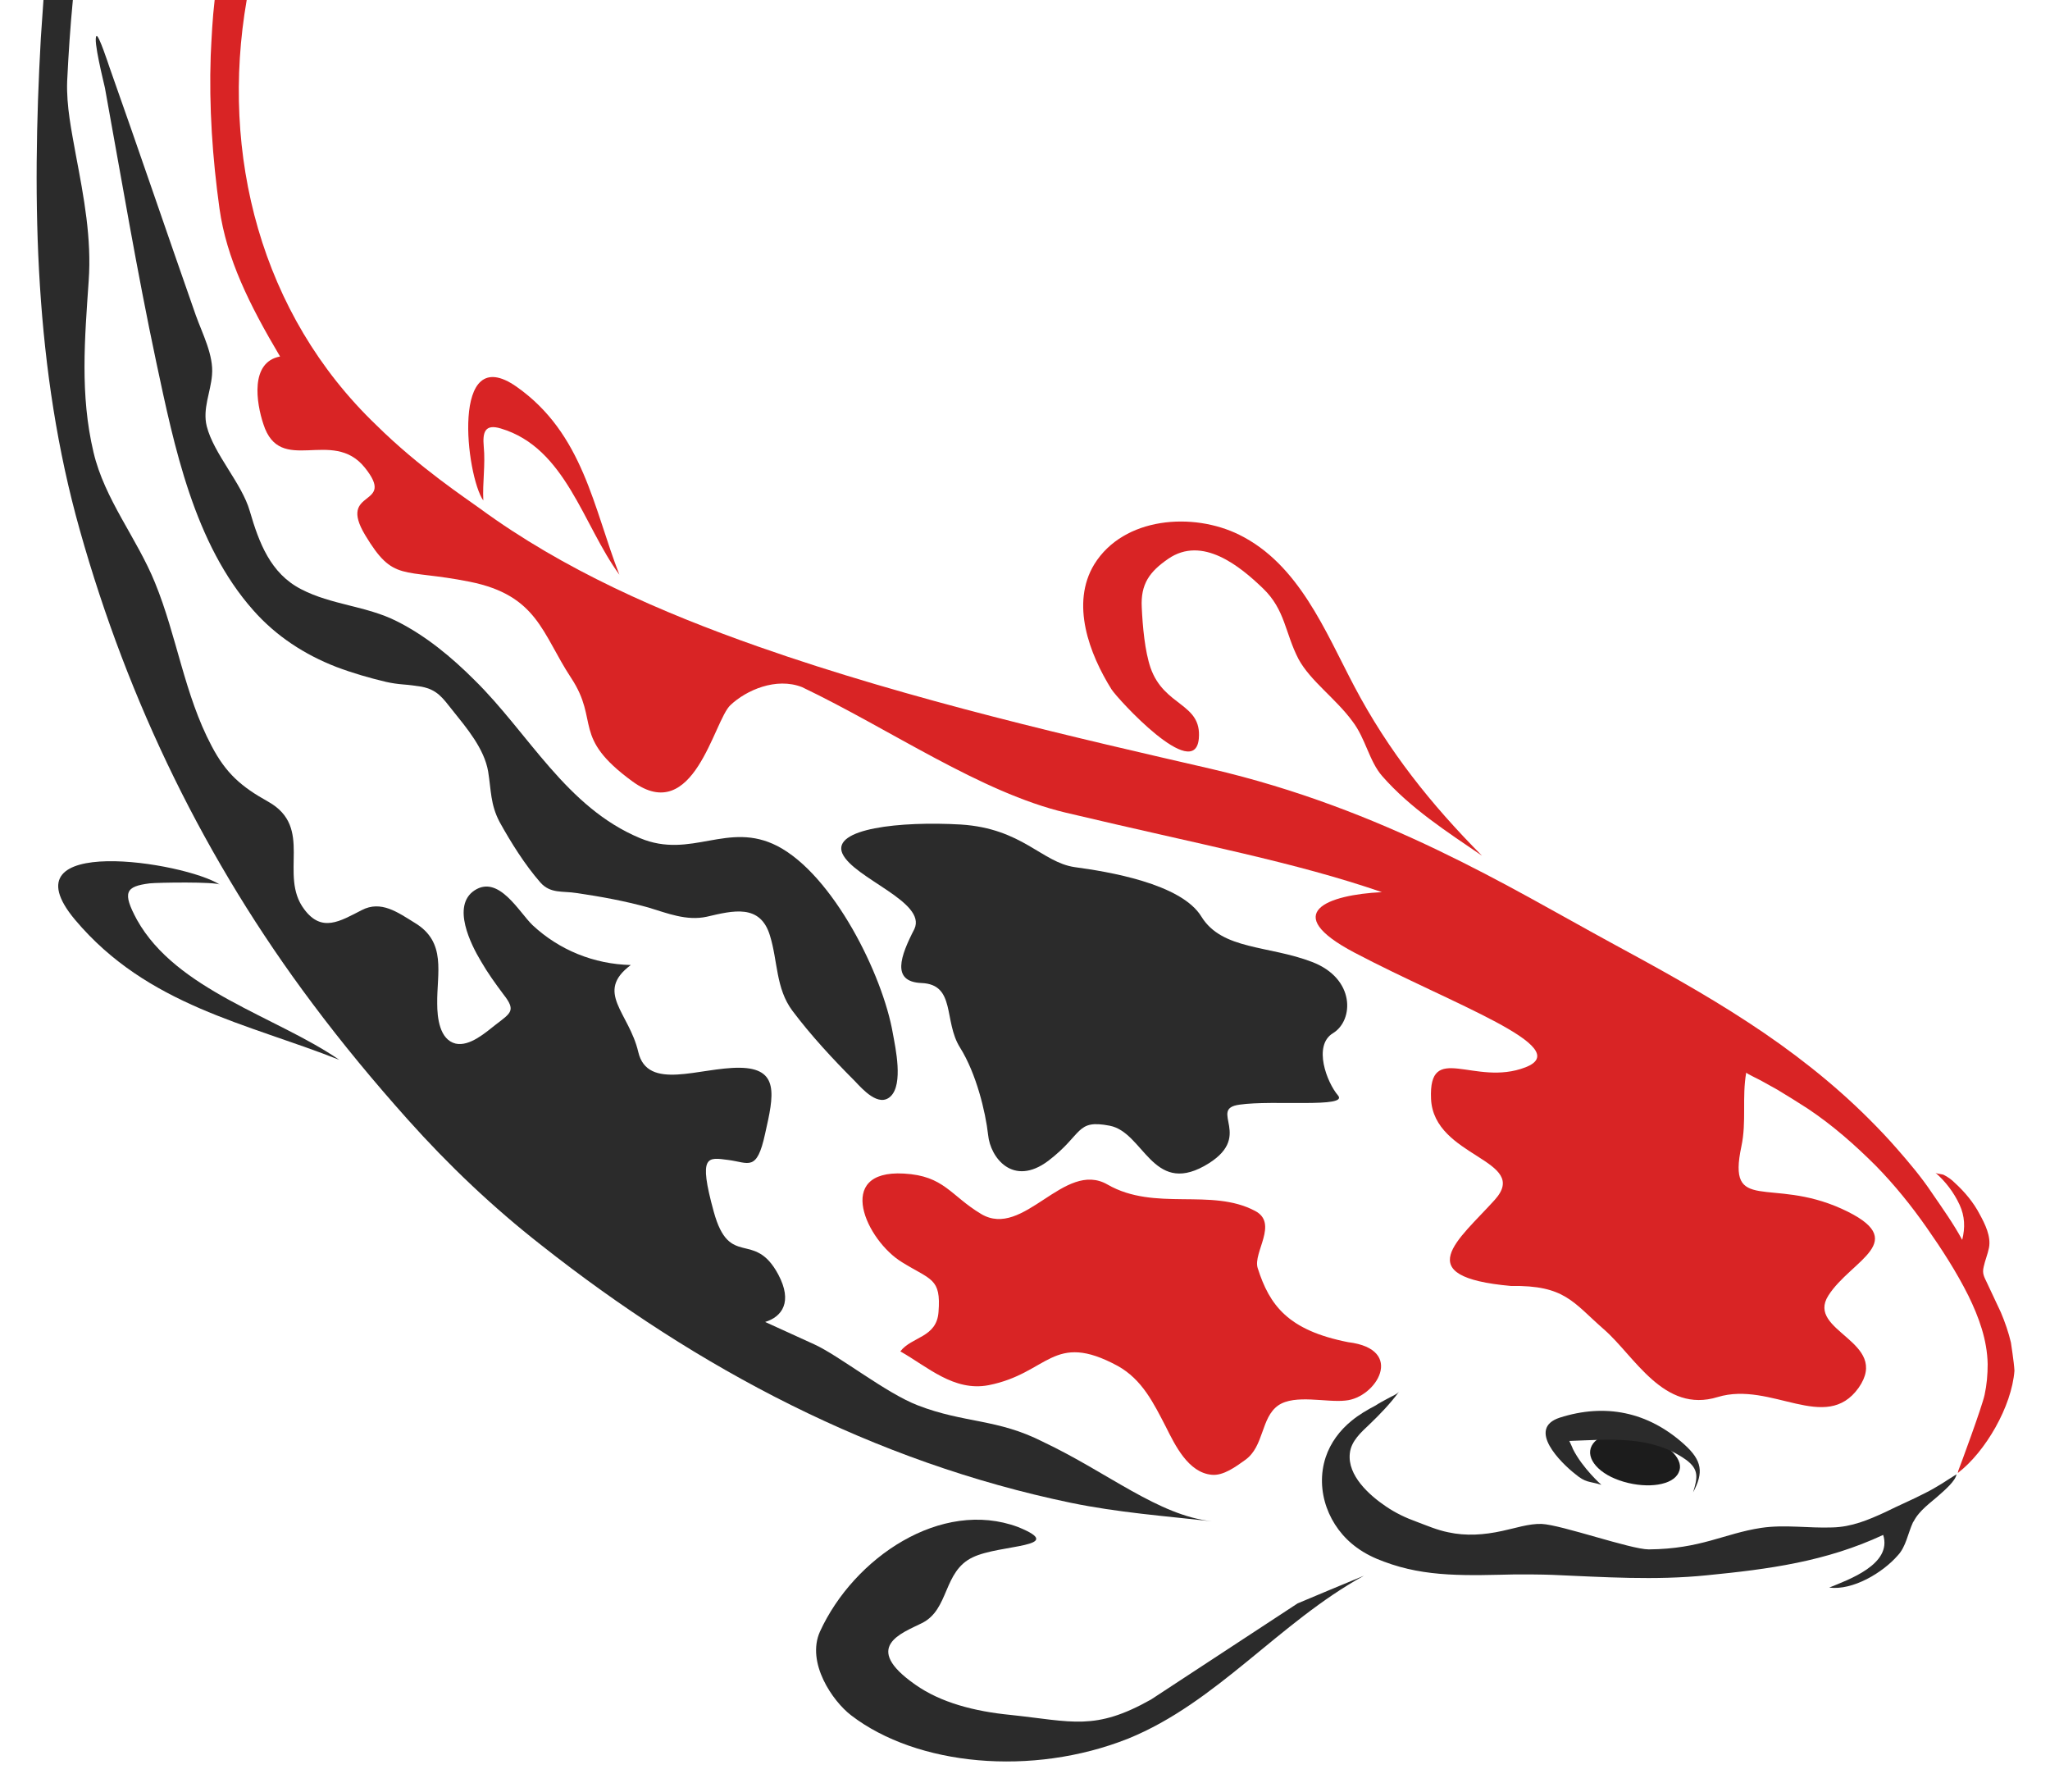
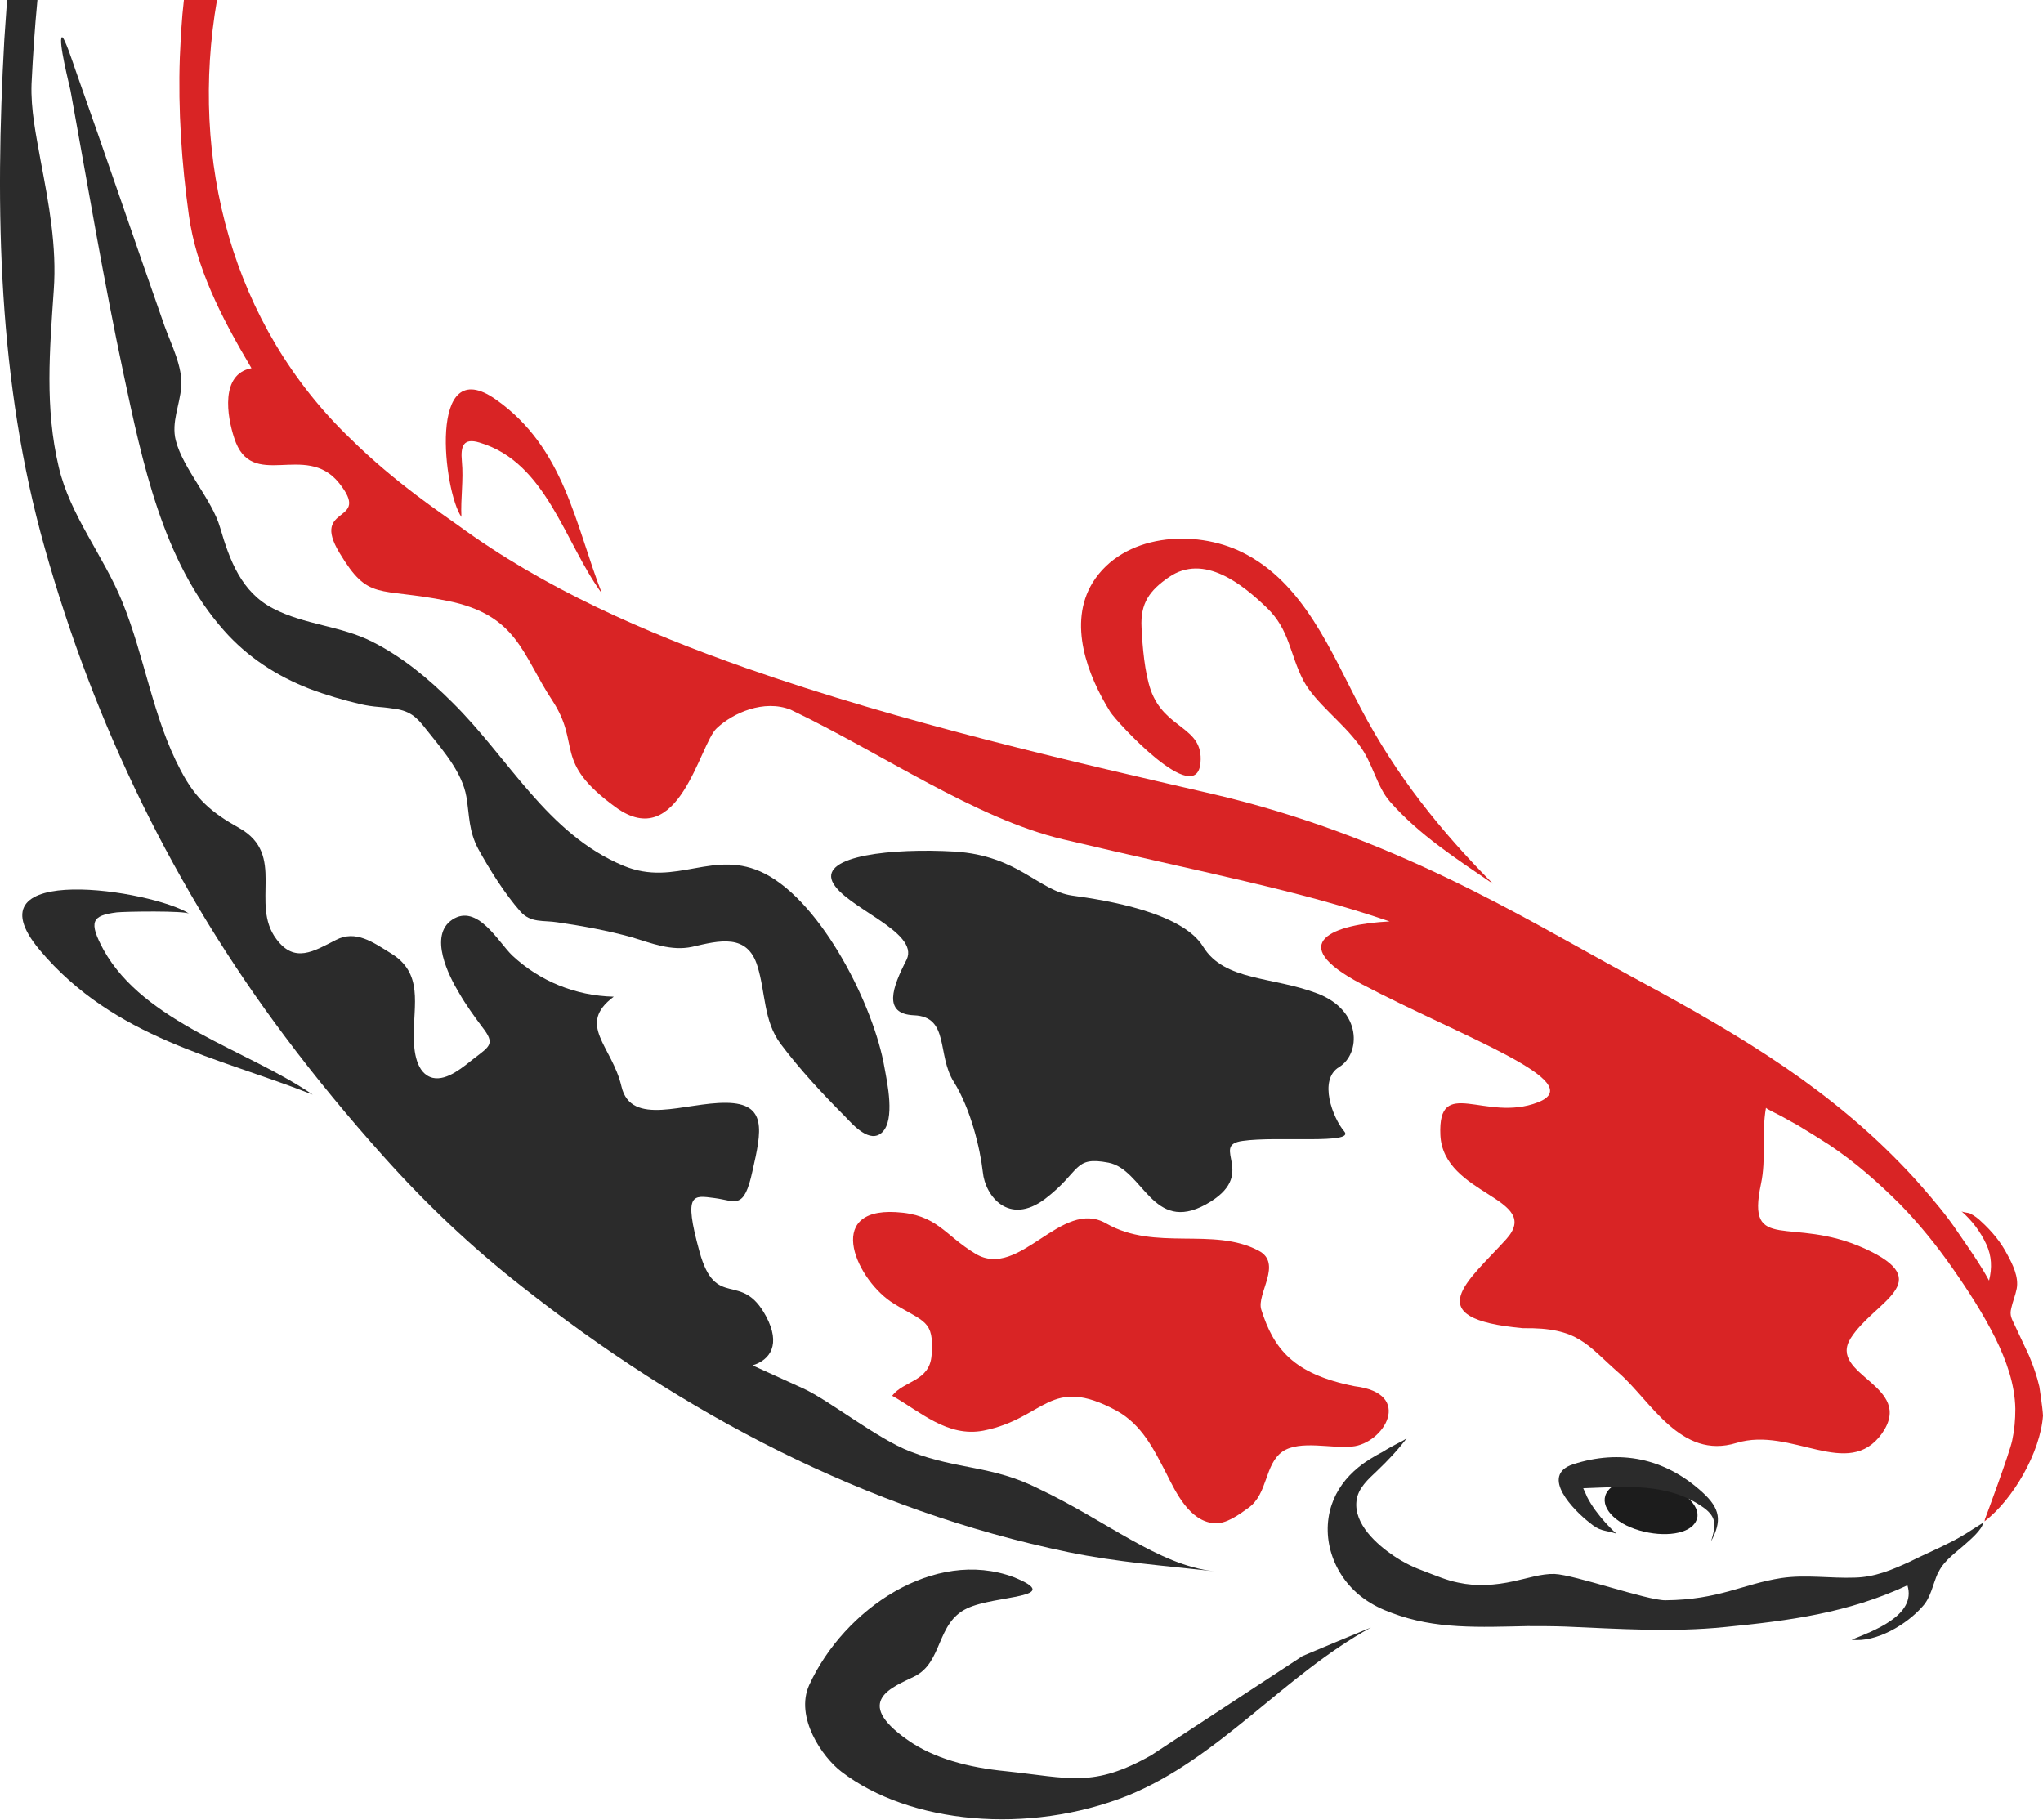
- <svg xmlns="http://www.w3.org/2000/svg" version="1.1" id="Layer_1" x="0px" y="0px" width="467px" height="408px" viewBox="0 0 467 408" enable-background="new 0 0 467 408" xml:space="preserve">
-   <path fill-rule="evenodd" clip-rule="evenodd" fill="#1C1C1C" d="M362.6,329.3c1.5-2.9,6.8-3.7,12.3-2c5.5,1.7,8.9,5.4,7.5,8.1  c-1.3,2.9-7,3.7-12.5,2.1C364.3,335.9,361.1,332.2,362.6,329.3z" />
+ <svg xmlns="http://www.w3.org/2000/svg" version="1.1" id="Layer_1" x="0px" y="0px" width="450.557px" height="401.206px" viewBox="8.344 0 450.557 401.206" enable-background="new 8.344 0 450.557 401.206" xml:space="preserve">
+   <path fill="#1C1C1C" d="M362.6,329.3c1.5-2.899,6.801-3.7,12.301-2s8.899,5.4,7.5,8.101c-1.301,2.899-7,3.699-12.5,2.1  C364.3,335.9,361.1,332.2,362.6,329.3z" />
  <g>
-     <path fill="#2B2B2B" d="M385.7,339.9c1-3.3,1.4-5.2-1.6-7.4c-8-5.7-17.6-4.6-26.6-4.3c0,0,0.8,1.7,0.8,1.8c2.2,4.4,6.5,8.2,6.5,8.2   c-2.9-0.9-3.5-0.4-6-2.5c-3.2-2.5-11.1-10.3-3.5-12.8c10.3-3.3,20.1-1.4,28.4,6.1C387.8,332.7,388.1,335.4,385.7,339.9z" />
+     <path fill="#2B2B2B" d="M385.7,339.9c1-3.301,1.399-5.2-1.601-7.4c-8-5.7-17.6-4.6-26.6-4.3c0,0,0.8,1.7,0.8,1.8   c2.2,4.4,6.5,8.2,6.5,8.2c-2.899-0.9-3.5-0.4-6-2.5c-3.2-2.5-11.1-10.3-3.5-12.8c10.3-3.301,20.101-1.4,28.4,6.1   C387.8,332.7,388.1,335.4,385.7,339.9z" />
  </g>
-   <path fill-rule="evenodd" clip-rule="evenodd" fill="#2B2B2B" d="M209.9,223.9c7.9,0.3,5,8.7,8.8,14.7c3.7,5.9,5.8,14.6,6.4,19.9  c0.5,5.2,5.7,11.9,13.7,5.9c8-6.1,6.2-9.5,14-8c7.7,1.5,9.7,15.7,21.5,9.2c11.9-6.6,0.6-13,8.1-14c7.6-1.1,24.9,0.8,22.4-2.1  c-2.5-2.9-5.8-11.4-1.1-14.2c4.7-2.9,5.1-12.4-4.8-16.2c-9.9-3.8-20.5-2.7-25.2-10.3c-4.6-7.6-21.5-10.3-28.9-11.3  c-7.5-1.1-11.9-8.8-25.9-9.7c-13.8-0.8-29.5,0.9-27,6.6c2.6,5.7,19.3,11,16.4,17.2C205.1,217.8,203,223.6,209.9,223.9z" />
-   <path fill-rule="evenodd" clip-rule="evenodd" fill="#2B2B2B" d="M91.9,155.9c-1.3-0.1-2.7-0.3-4-0.6c-3.8-0.9-7.6-2-11.3-3.4  c-7.2-2.8-13.7-7-18.9-12.9c-13.5-15.2-18-37.3-22.1-56.5C31.2,61.8,27.7,40.9,23.9,20c-0.2-1-2.8-11.2-1.9-11.8  c0.5-0.3,2.7,6.4,2.9,7C31.6,34.1,38,53,44.6,71.8c1.5,4.2,4.1,9.1,3.7,13.6c-0.3,3.9-2.2,7.7-1.2,11.7c1.6,6.3,8,13,9.8,19.3  c2.1,7.2,4.7,14.2,11.7,17.8c6.9,3.6,14.9,3.8,21.8,7.3c6.6,3.3,12.5,8.2,17.7,13.4c12.4,12.2,20.9,29,37.7,36  c11.7,4.9,20-4,31.3,1.8c12.7,6.6,24,29.3,26.3,42.7c0.6,3.3,2.4,11.5-0.5,14.3c-2.7,2.6-6.4-1.6-8.2-3.5c-4.9-4.9-10-10.4-14.2-16  c-3.8-5.1-3.3-11.3-5.1-17.1c-2.2-7.3-8.4-5.7-14.4-4.3c-4.6,1-9-0.8-13.3-2.1c-5.4-1.5-10.9-2.5-16.4-3.3c-3.1-0.5-5.9,0.2-8.2-2.4  c-3.5-4-6.7-9.1-9.3-13.8c-2.1-4-1.9-7.2-2.6-11.5c-0.9-5.2-4.9-9.9-8.1-13.9c-2.3-2.9-3.5-4.7-7.1-5.4  C94.7,156.2,93.3,156,91.9,155.9z" />
-   <path fill-rule="evenodd" clip-rule="evenodd" fill="#2B2B2B" d="M310.7,358.9c-19.3,10.6-33.5,28.9-53.7,37.1  c-21.9,8.7-48.1,6.2-63.1-5.3c-4.2-3.2-10.3-12-7.1-19.1c7.7-16.8,27.6-30.3,45.1-23.8c11.6,4.7-4.1,3.9-10.3,6.9  c-6.8,3.2-5.3,11.9-11.6,15c-4.6,2.3-13.8,5.4-1.5,14c5.8,4.1,13.5,6.1,21.7,6.9c14.1,1.5,19.2,3.7,32-3.5  c11.1-7.3,22.3-14.6,33.4-21.9C300.6,363.1,305.6,361,310.7,358.9z" />
-   <path fill-rule="evenodd" clip-rule="evenodd" fill="#D92425" d="M337.6,194.9c-7.9-5.4-16.3-10.8-22.7-18.1  c-3-3.4-3.8-8.6-6.8-12.5c-3.8-5.2-9.6-9.2-12.3-14.2c-3.1-6-3-11.2-8.1-16.1c-5.2-5-13.8-12.1-21.6-6.7c-4.2,2.9-6.3,5.7-6,11.1  c0.2,4.3,0.7,9.9,2,13.7c3.1,8.9,11.7,8,11,16.1c-0.9,10.2-18.5-9-19.9-11.2c-5-8-9.4-19.5-3.9-28.5c6.7-10.8,22.5-11.9,33-6.7  c13.6,6.7,19.6,22,26.2,34.5C316.3,171.1,326,183.2,337.6,194.9z" />
-   <path fill-rule="evenodd" clip-rule="evenodd" fill="#2B2B2B" d="M435.8,346.7c0,0,0-0.1,0.1-0.1c1.3-2.6,3.9-4.3,6-6.2  c1-0.9,3.6-3.1,3.8-4.6c-0.6,0.4-2.9,1.8-3.3,2.1c-1.3,0.8-2.5,1.5-3.9,2.2c-2.9,1.5-6,2.8-9,4.3c-3.9,1.8-7.7,3.4-12.1,3.5  c-5.4,0.2-10.8-0.7-16.2,0.1c-8.5,1.3-13.7,4.8-25.6,4.9c-4.1,0-19.9-5.6-24.4-5.8c-2.9-0.1-6.1,1-9,1.6c-4.1,0.9-8.2,1.2-12.3,0.3  c-2.5-0.5-4.8-1.5-7.2-2.4c-2.5-0.9-4.8-2-7-3.5c-3.7-2.5-8.8-7-8.2-12.1c0.3-2.8,2.6-4.8,4.5-6.6c2.4-2.3,4.7-4.7,6.7-7.4  c-0.5,0.6-1.8,1.1-2.5,1.5c-0.9,0.5-1.9,1-2.8,1.6c-1.9,1-3.8,2.1-5.5,3.5c-2.7,2.2-4.8,5-5.9,8.3c-2.5,7.6,0.7,16,7.1,20.6  c1.9,1.4,4,2.4,6.2,3.2c4.8,1.8,9.5,2.6,14.6,2.9c5.1,0.3,10.2,0.1,15.3,0c2.8,0,5.6,0,8.4,0.1c11.8,0.5,23.4,1.3,35.2,0.1  c14.2-1.4,27.1-3.1,40.2-9.2c2.1,6.7-7.9,10.2-12.3,12c5.4,0.7,12.2-3.4,15.6-7.3C434.2,352.3,434.6,349.3,435.8,346.7z" />
-   <path fill-rule="evenodd" clip-rule="evenodd" fill="#D92425" d="M307.1,305.7c-13.7-2.7-17.9-8.4-20.6-16.9  c-1.1-3.5,4.8-10.2-0.6-13c-10-5.3-22.8,0.2-33.6-6c-9.9-5.7-19.1,12.5-28.8,6.7c-7-4.2-8.4-8.7-17.6-9.2c-16-0.9-8.5,15.3-0.4,20.2  c6.6,4.1,8.9,3.6,8.3,11.3c-0.4,5.9-6.1,5.6-8.7,9c6.2,3.5,12.2,9.2,20.1,7.7c13.7-2.7,14.6-12.4,29.4-4.4c5.6,3.1,8.2,8.5,11,13.9  c2.1,4.2,5.1,10.4,10.4,10.9c2.7,0.3,5.6-1.9,7.7-3.4c4.3-3.1,3.5-9.6,7.5-12.4c3.8-2.6,11-0.6,15.3-1.1  C313.5,318.4,320.3,307.3,307.1,305.7z" />
-   <path fill-rule="evenodd" clip-rule="evenodd" fill="#2B2B2B" d="M77.3,241.4c-20.9-8.3-43.7-12.3-60.2-31.9  c-16.5-19.7,25-13.2,33-8c-1-0.7-14.1-0.5-16-0.3c-5.5,0.7-6.3,2-2.9,8.3C40.2,225.6,62.9,231.5,77.3,241.4z" />
-   <path fill-rule="evenodd" clip-rule="evenodd" fill="#D92425" d="M141.1,130.9c-5.9-15.1-8.2-32.1-23.4-42.8  c-15.2-10.7-11.5,20.4-7.6,25.9c-0.2-4.1,0.5-8.1,0.1-12.3c-0.3-3.3,0.3-5.2,3.9-4.1C128.9,102,132.8,119.6,141.1,130.9z" />
-   <path fill-rule="evenodd" clip-rule="evenodd" fill="#D92425" d="M458.1,305.8c-0.5-2.2-1.4-4.8-2.3-6.9c-1-2.2-2.1-4.4-3.1-6.6  c-0.7-1.5-1.2-2.2-0.8-3.8c0.3-1.4,0.9-2.8,1.2-4.3c0.5-2.6-0.9-5.4-2.1-7.6c-1.4-2.7-3.4-5.1-5.7-7.2c-0.7-0.7-1.5-1.3-2.5-1.8  c-0.4-0.2-1.5-0.2-1.9-0.5c2.3,2,4.2,4.5,5.5,7.3c1.2,2.6,1.3,5.2,0.6,8c-2-3.7-4.5-7.2-6.9-10.7c-2.4-3.6-5.2-6.9-8-10.1  c-2-2.3-4.1-4.5-6.3-6.7c-8.3-8.3-17.7-15.6-27.5-22c-10.2-6.7-21-12.6-31.7-18.4c-22.6-12.3-51.3-30.2-90.8-39.4  c-29.5-6.8-68.3-15.6-103-27.8c-22.2-7.8-44.4-17.5-63.5-31.5c-3-2.2-13.8-9.3-23.6-19C59.4,71.6,50.1,35.1,56.2,0h-7.3  c-0.5,4.2-0.7,8.5-0.9,12.7c-0.4,11.6,0.4,23.3,2,34.8c1.6,11.4,6.8,21.9,13.8,33.7c-6.9,1.3-5.4,10.6-3.8,15.4  c3.8,11.9,15.7,0.7,23.1,9.9c7.4,9.2-6.4,4.6,0.1,15.4c6.5,10.8,8.3,7.5,23.8,10.6c15.5,3.1,16.5,11.9,23.1,21.9  c6.6,10,0,13.4,14,23.6c14,10.2,18.5-13.9,22.3-17.4c3.6-3.4,10.4-6.4,16.3-4.1c20.1,9.6,40.7,24,60.1,28.6  c31.6,7.5,51.9,11.2,72,18.1c-12.3,0.6-23.5,4.7-6.2,13.8c22.2,11.7,50.5,21.6,38.9,26.1c-11.6,4.5-22.1-6.1-21.5,7.2  c0.6,13.4,22.8,13.8,14.5,23c-8.3,9.2-19.7,17.5,3.7,19.6c12.3-0.2,14.1,3.7,21.2,9.9c7,6.1,13.6,19.2,25.9,15.4  c12.2-3.7,24.6,8.4,32.1-2.1c7.4-10.6-12.1-12.8-6.9-21c5.2-8.2,19.3-12.4,3-19.8c-16.2-7.3-26.1,1.3-22.8-14.2  c1.2-5.6,0.1-11.2,1.1-16.8c0,0.2,3.2,1.7,3.5,1.9c1.2,0.7,2.4,1.3,3.6,2c2.3,1.4,4.6,2.8,6.9,4.3c5.7,3.8,10.8,8.3,15.6,13.1  c4.2,4.3,8,9,11.5,14c3.5,5,6.8,10.1,9.5,15.5c2.4,4.9,4.3,10.1,4.4,15.6c0,2.4-0.2,4.7-0.7,7c-0.6,2.8-5.6,16.3-6,17.3  c0,0.1-0.1,0.5-0.1,0.5c6.3-4.8,12.3-15.2,12.9-23.3C458.8,310.2,458.1,305.9,458.1,305.8z" />
-   <path fill-rule="evenodd" clip-rule="evenodd" fill="#2B2B2B" d="M237.6,328.4c-10.4-5.3-17.9-4.2-28.5-8.3  c-7.3-2.8-17.9-11.3-23.6-13.9c-3.7-1.7-7.5-3.4-11.2-5.1c3.9-1.2,6.3-4.6,3-10.8c-5.5-10.3-11.1-1.2-14.7-14.3  c-3.6-13.1-1.4-12.4,3.3-11.8c4.7,0.6,6.5,2.8,8.4-6c2-8.8,3.3-14.9-5.8-15c-9.1-0.1-21,5.4-23.1-3.6c-2.1-9-10-13.6-1.7-19.8  c-8.4-0.2-16.3-3.4-22.4-9.1c-3.1-3-7.7-11.5-13.2-7.9c-5.3,3.5-0.8,12.4,1.5,16.2c1.5,2.6,3.3,5.1,5.1,7.5c2.9,3.7,1.7,4.2-1.8,6.9  c-2.3,1.8-5.9,5-9.1,4.3c-3.7-0.9-4.2-6-4.2-9.1c-0.1-7,2.2-14-5.1-18.4c-3.9-2.4-7.7-5.2-12.1-2.9c-4.9,2.5-9.1,5.2-13.1-0.2  c-5.9-7.8,2.3-18.6-8.2-24.5c-6.1-3.4-9.6-6.4-12.9-12.7c-6.2-11.7-7.9-25-12.9-37.2c-4.1-10.1-11.5-19-14-29.7  c-3.1-13.1-2-25.8-1.1-39c0.7-9.7-1.1-19.1-2.9-28.6c-1-5.6-2.2-11.2-2-16.9c0.3-6.2,0.7-12.3,1.3-18.5H9.9C9.7,2.9,9.5,5.8,9.3,8.7  c-2.1,37.6-1.4,75.6,8.9,112.1c11,39.1,28.6,75.3,53,107.8c6.8,9.1,14.1,17.9,21.7,26.4c9.3,10.4,19.4,20,30.4,28.6  c35.7,28.2,75.9,49.4,120.7,58.7c10.7,2.2,21.3,3,32.1,4.2C263.9,345.2,252.4,335.4,237.6,328.4z" />
+   <path fill="#2B2B2B" d="M209.9,223.9c7.9,0.3,5,8.699,8.8,14.699c3.7,5.9,5.8,14.601,6.4,19.9c0.5,5.2,5.7,11.9,13.7,5.9  c8-6.101,6.2-9.5,14-8c7.7,1.5,9.7,15.699,21.5,9.199c11.9-6.6,0.601-13,8.101-14c7.6-1.1,24.899,0.801,22.399-2.1  s-5.8-11.4-1.1-14.2c4.7-2.899,5.1-12.399-4.8-16.2c-9.9-3.8-20.5-2.699-25.2-10.3c-4.601-7.6-21.5-10.3-28.9-11.3  c-7.5-1.1-11.9-8.8-25.9-9.7c-13.8-0.8-29.5,0.9-27,6.6c2.6,5.7,19.3,11,16.4,17.2C205.1,217.8,203,223.6,209.9,223.9z" />
+   <path fill="#2B2B2B" d="M91.9,155.9c-1.3-0.1-2.7-0.3-4-0.6c-3.8-0.9-7.6-2-11.3-3.4c-7.2-2.8-13.7-7-18.9-12.9  c-13.5-15.2-18-37.3-22.1-56.5C31.2,61.8,27.7,40.9,23.9,20C23.7,19,21.1,8.8,22,8.2c0.5-0.3,2.7,6.4,2.9,7  C31.6,34.1,38,53,44.6,71.8c1.5,4.2,4.1,9.1,3.7,13.6c-0.3,3.9-2.2,7.7-1.2,11.7c1.6,6.3,8,13,9.8,19.3c2.1,7.2,4.7,14.2,11.7,17.8  c6.9,3.6,14.9,3.8,21.8,7.3c6.6,3.3,12.5,8.2,17.7,13.4c12.4,12.2,20.9,29,37.7,36c11.7,4.9,20-4,31.3,1.8  c12.7,6.6,24,29.3,26.3,42.7c0.6,3.3,2.4,11.5-0.5,14.3c-2.7,2.6-6.4-1.601-8.2-3.5c-4.9-4.9-10-10.4-14.2-16  c-3.8-5.101-3.3-11.3-5.1-17.101c-2.2-7.3-8.4-5.699-14.4-4.3c-4.6,1-9-0.8-13.3-2.1c-5.4-1.5-10.9-2.5-16.4-3.3  c-3.1-0.5-5.9,0.2-8.2-2.4c-3.5-4-6.7-9.1-9.3-13.8c-2.1-4-1.9-7.2-2.6-11.5c-0.9-5.2-4.9-9.9-8.1-13.9c-2.3-2.9-3.5-4.7-7.1-5.4  C94.7,156.2,93.3,156,91.9,155.9z" />
+   <path fill="#2B2B2B" d="M310.7,358.9C291.4,369.5,277.2,387.8,257,396c-21.9,8.7-48.1,6.2-63.1-5.3c-4.2-3.2-10.3-12-7.1-19.101  c7.7-16.8,27.6-30.3,45.1-23.8c11.6,4.7-4.1,3.9-10.3,6.9c-6.8,3.2-5.3,11.899-11.6,15c-4.6,2.3-13.8,5.399-1.5,14  c5.8,4.1,13.5,6.1,21.7,6.899c14.1,1.5,19.2,3.7,32-3.5c11.1-7.3,22.3-14.6,33.399-21.899C300.6,363.1,305.6,361,310.7,358.9z" />
+   <path fill="#D92425" d="M337.6,194.9c-7.899-5.4-16.3-10.8-22.699-18.1c-3-3.4-3.801-8.6-6.801-12.5c-3.8-5.2-9.6-9.2-12.3-14.2  c-3.1-6-3-11.2-8.1-16.1c-5.2-5-13.8-12.1-21.601-6.7c-4.199,2.9-6.3,5.7-6,11.1c0.2,4.3,0.7,9.9,2,13.7c3.101,8.9,11.7,8,11,16.1  c-0.899,10.2-18.5-9-19.899-11.2c-5-8-9.4-19.5-3.9-28.5c6.7-10.8,22.5-11.9,33-6.7c13.601,6.7,19.601,22,26.2,34.5  C316.3,171.1,326,183.2,337.6,194.9z" />
+   <path fill="#2B2B2B" d="M435.8,346.7c0,0,0-0.101,0.101-0.101c1.3-2.6,3.899-4.3,6-6.199c1-0.9,3.6-3.101,3.8-4.601  c-0.601,0.4-2.9,1.8-3.3,2.101c-1.301,0.8-2.5,1.5-3.9,2.199c-2.9,1.5-6,2.801-9,4.301c-3.9,1.8-7.7,3.399-12.1,3.5  c-5.4,0.199-10.801-0.7-16.2,0.1c-8.5,1.3-13.7,4.8-25.601,4.9c-4.1,0-19.899-5.601-24.399-5.801c-2.9-0.1-6.101,1-9,1.601  c-4.101,0.899-8.2,1.2-12.3,0.3c-2.5-0.5-4.801-1.5-7.2-2.4c-2.5-0.899-4.8-2-7-3.5c-3.7-2.5-8.8-7-8.2-12.1  c0.3-2.8,2.6-4.8,4.5-6.6c2.4-2.301,4.7-4.7,6.7-7.4c-0.5,0.6-1.8,1.1-2.5,1.5c-0.9,0.5-1.9,1-2.8,1.6c-1.9,1-3.801,2.101-5.5,3.5  c-2.7,2.2-4.801,5-5.9,8.301c-2.5,7.6,0.7,16,7.1,20.6c1.9,1.4,4,2.4,6.2,3.2c4.8,1.8,9.5,2.6,14.601,2.899  c5.1,0.301,10.199,0.101,15.3,0c2.8,0,5.6,0,8.399,0.101c11.801,0.5,23.4,1.3,35.2,0.1c14.2-1.399,27.101-3.1,40.2-9.2  c2.1,6.7-7.9,10.2-12.3,12c5.399,0.7,12.2-3.399,15.6-7.3C434.2,352.3,434.6,349.3,435.8,346.7z" />
+   <path fill="#D92425" d="M307.1,305.7c-13.699-2.7-17.899-8.4-20.6-16.9c-1.1-3.5,4.8-10.2-0.6-13c-10-5.3-22.801,0.2-33.601-6  c-9.899-5.7-19.1,12.5-28.8,6.7c-7-4.2-8.4-8.7-17.6-9.2c-16-0.899-8.5,15.3-0.4,20.2c6.6,4.1,8.9,3.6,8.3,11.3  c-0.4,5.9-6.1,5.601-8.7,9c6.2,3.5,12.2,9.2,20.1,7.7c13.7-2.7,14.6-12.4,29.399-4.4c5.601,3.101,8.2,8.5,11,13.9  c2.101,4.2,5.101,10.4,10.4,10.9c2.7,0.3,5.6-1.9,7.7-3.4c4.3-3.1,3.5-9.6,7.5-12.4c3.8-2.6,11-0.6,15.3-1.1  C313.5,318.4,320.3,307.3,307.1,305.7z" />
+   <path fill="#2B2B2B" d="M77.3,241.4C56.4,233.1,33.6,229.1,17.1,209.5c-16.5-19.7,25-13.2,33-8c-1-0.7-14.1-0.5-16-0.3  c-5.5,0.7-6.3,2-2.9,8.3C40.2,225.6,62.9,231.5,77.3,241.4z" />
+   <path fill="#D92425" d="M141.1,130.9c-5.9-15.1-8.2-32.1-23.4-42.8c-15.2-10.7-11.5,20.4-7.6,25.9c-0.2-4.1,0.5-8.1,0.1-12.3  c-0.3-3.3,0.3-5.2,3.9-4.1C128.9,102,132.8,119.6,141.1,130.9z" />
+   <path fill="#D92425" d="M458.1,305.8c-0.5-2.2-1.399-4.8-2.3-6.899c-1-2.2-2.1-4.4-3.1-6.601c-0.7-1.5-1.2-2.2-0.8-3.8  c0.3-1.4,0.899-2.8,1.199-4.3c0.5-2.601-0.899-5.4-2.1-7.601c-1.4-2.699-3.4-5.1-5.7-7.199c-0.7-0.7-1.5-1.301-2.5-1.801  c-0.399-0.199-1.5-0.199-1.899-0.5c2.3,2,4.199,4.5,5.5,7.301c1.199,2.6,1.3,5.199,0.6,8c-2-3.7-4.5-7.2-6.9-10.7  c-2.399-3.601-5.199-6.9-8-10.101c-2-2.3-4.1-4.5-6.3-6.699c-8.3-8.301-17.7-15.601-27.5-22c-10.2-6.7-21-12.601-31.7-18.4  c-22.6-12.3-51.3-30.2-90.8-39.4c-29.5-6.8-68.3-15.6-103-27.8c-22.2-7.8-44.4-17.5-63.5-31.5c-3-2.2-13.8-9.3-23.6-19  C59.4,71.6,50.1,35.1,56.2,0h-7.3c-0.5,4.2-0.7,8.5-0.9,12.7c-0.4,11.6,0.4,23.3,2,34.8c1.6,11.4,6.8,21.9,13.8,33.7  c-6.9,1.3-5.4,10.6-3.8,15.4c3.8,11.9,15.7,0.7,23.1,9.9s-6.4,4.6,0.1,15.4c6.5,10.8,8.3,7.5,23.8,10.6s16.5,11.9,23.1,21.9  s0,13.4,14,23.6s18.5-13.9,22.3-17.4c3.6-3.4,10.4-6.4,16.3-4.1c20.1,9.6,40.7,24,60.1,28.6c31.601,7.5,51.9,11.2,72,18.1  c-12.3,0.6-23.5,4.7-6.2,13.8c22.2,11.7,50.5,21.6,38.9,26.1s-22.1-6.1-21.5,7.2c0.6,13.4,22.8,13.8,14.5,23s-19.7,17.5,3.7,19.601  c12.3-0.2,14.1,3.699,21.2,9.899c7,6.101,13.6,19.2,25.899,15.4c12.2-3.7,24.601,8.399,32.101-2.101c7.399-10.6-12.101-12.8-6.9-21  c5.2-8.199,19.3-12.399,3-19.8c-16.2-7.3-26.1,1.3-22.8-14.2c1.2-5.6,0.1-11.199,1.1-16.8c0,0.2,3.2,1.7,3.5,1.9  c1.2,0.7,2.4,1.3,3.601,2c2.3,1.399,4.6,2.8,6.899,4.3c5.7,3.8,10.8,8.3,15.601,13.1c4.199,4.301,8,9,11.5,14s6.8,10.101,9.5,15.5  c2.399,4.9,4.3,10.101,4.399,15.601c0,2.399-0.2,4.7-0.7,7c-0.6,2.8-5.6,16.3-6,17.3c0,0.1-0.1,0.5-0.1,0.5  c6.3-4.8,12.3-15.2,12.9-23.3C458.8,310.2,458.1,305.9,458.1,305.8z" />
+   <path fill="#2B2B2B" d="M237.6,328.4c-10.399-5.301-17.899-4.2-28.5-8.301c-7.3-2.8-17.9-11.3-23.6-13.899  c-3.7-1.7-7.5-3.4-11.2-5.101c3.9-1.199,6.3-4.6,3-10.8c-5.5-10.3-11.1-1.2-14.7-14.3s-1.4-12.4,3.3-11.8c4.7,0.6,6.5,2.8,8.4-6  c2-8.8,3.3-14.9-5.8-15c-9.1-0.101-21,5.399-23.1-3.601s-10-13.6-1.7-19.8c-8.4-0.2-16.3-3.399-22.4-9.1c-3.1-3-7.7-11.5-13.2-7.9  c-5.3,3.5-0.8,12.4,1.5,16.2c1.5,2.6,3.3,5.1,5.1,7.5c2.9,3.7,1.7,4.2-1.8,6.9c-2.3,1.8-5.9,5-9.1,4.3c-3.7-0.9-4.2-6-4.2-9.101  c-0.1-7,2.2-14-5.1-18.399c-3.9-2.4-7.7-5.2-12.1-2.9c-4.9,2.5-9.1,5.2-13.1-0.2c-5.9-7.8,2.3-18.6-8.2-24.5  c-6.1-3.4-9.6-6.4-12.9-12.7c-6.2-11.7-7.9-25-12.9-37.2c-4.1-10.1-11.5-19-14-29.7c-3.1-13.1-2-25.8-1.1-39  c0.7-9.7-1.1-19.1-2.9-28.6c-1-5.6-2.2-11.2-2-16.9C15.6,12.3,16,6.2,16.6,0H9.9C9.7,2.9,9.5,5.8,9.3,8.7  c-2.1,37.6-1.4,75.6,8.9,112.1c11,39.1,28.6,75.3,53,107.8C78,237.7,85.3,246.5,92.9,255c9.3,10.4,19.4,20,30.4,28.6  C159,311.8,199.2,333,244,342.3c10.7,2.2,21.3,3,32.1,4.2C263.9,345.2,252.4,335.4,237.6,328.4z" />
</svg>
